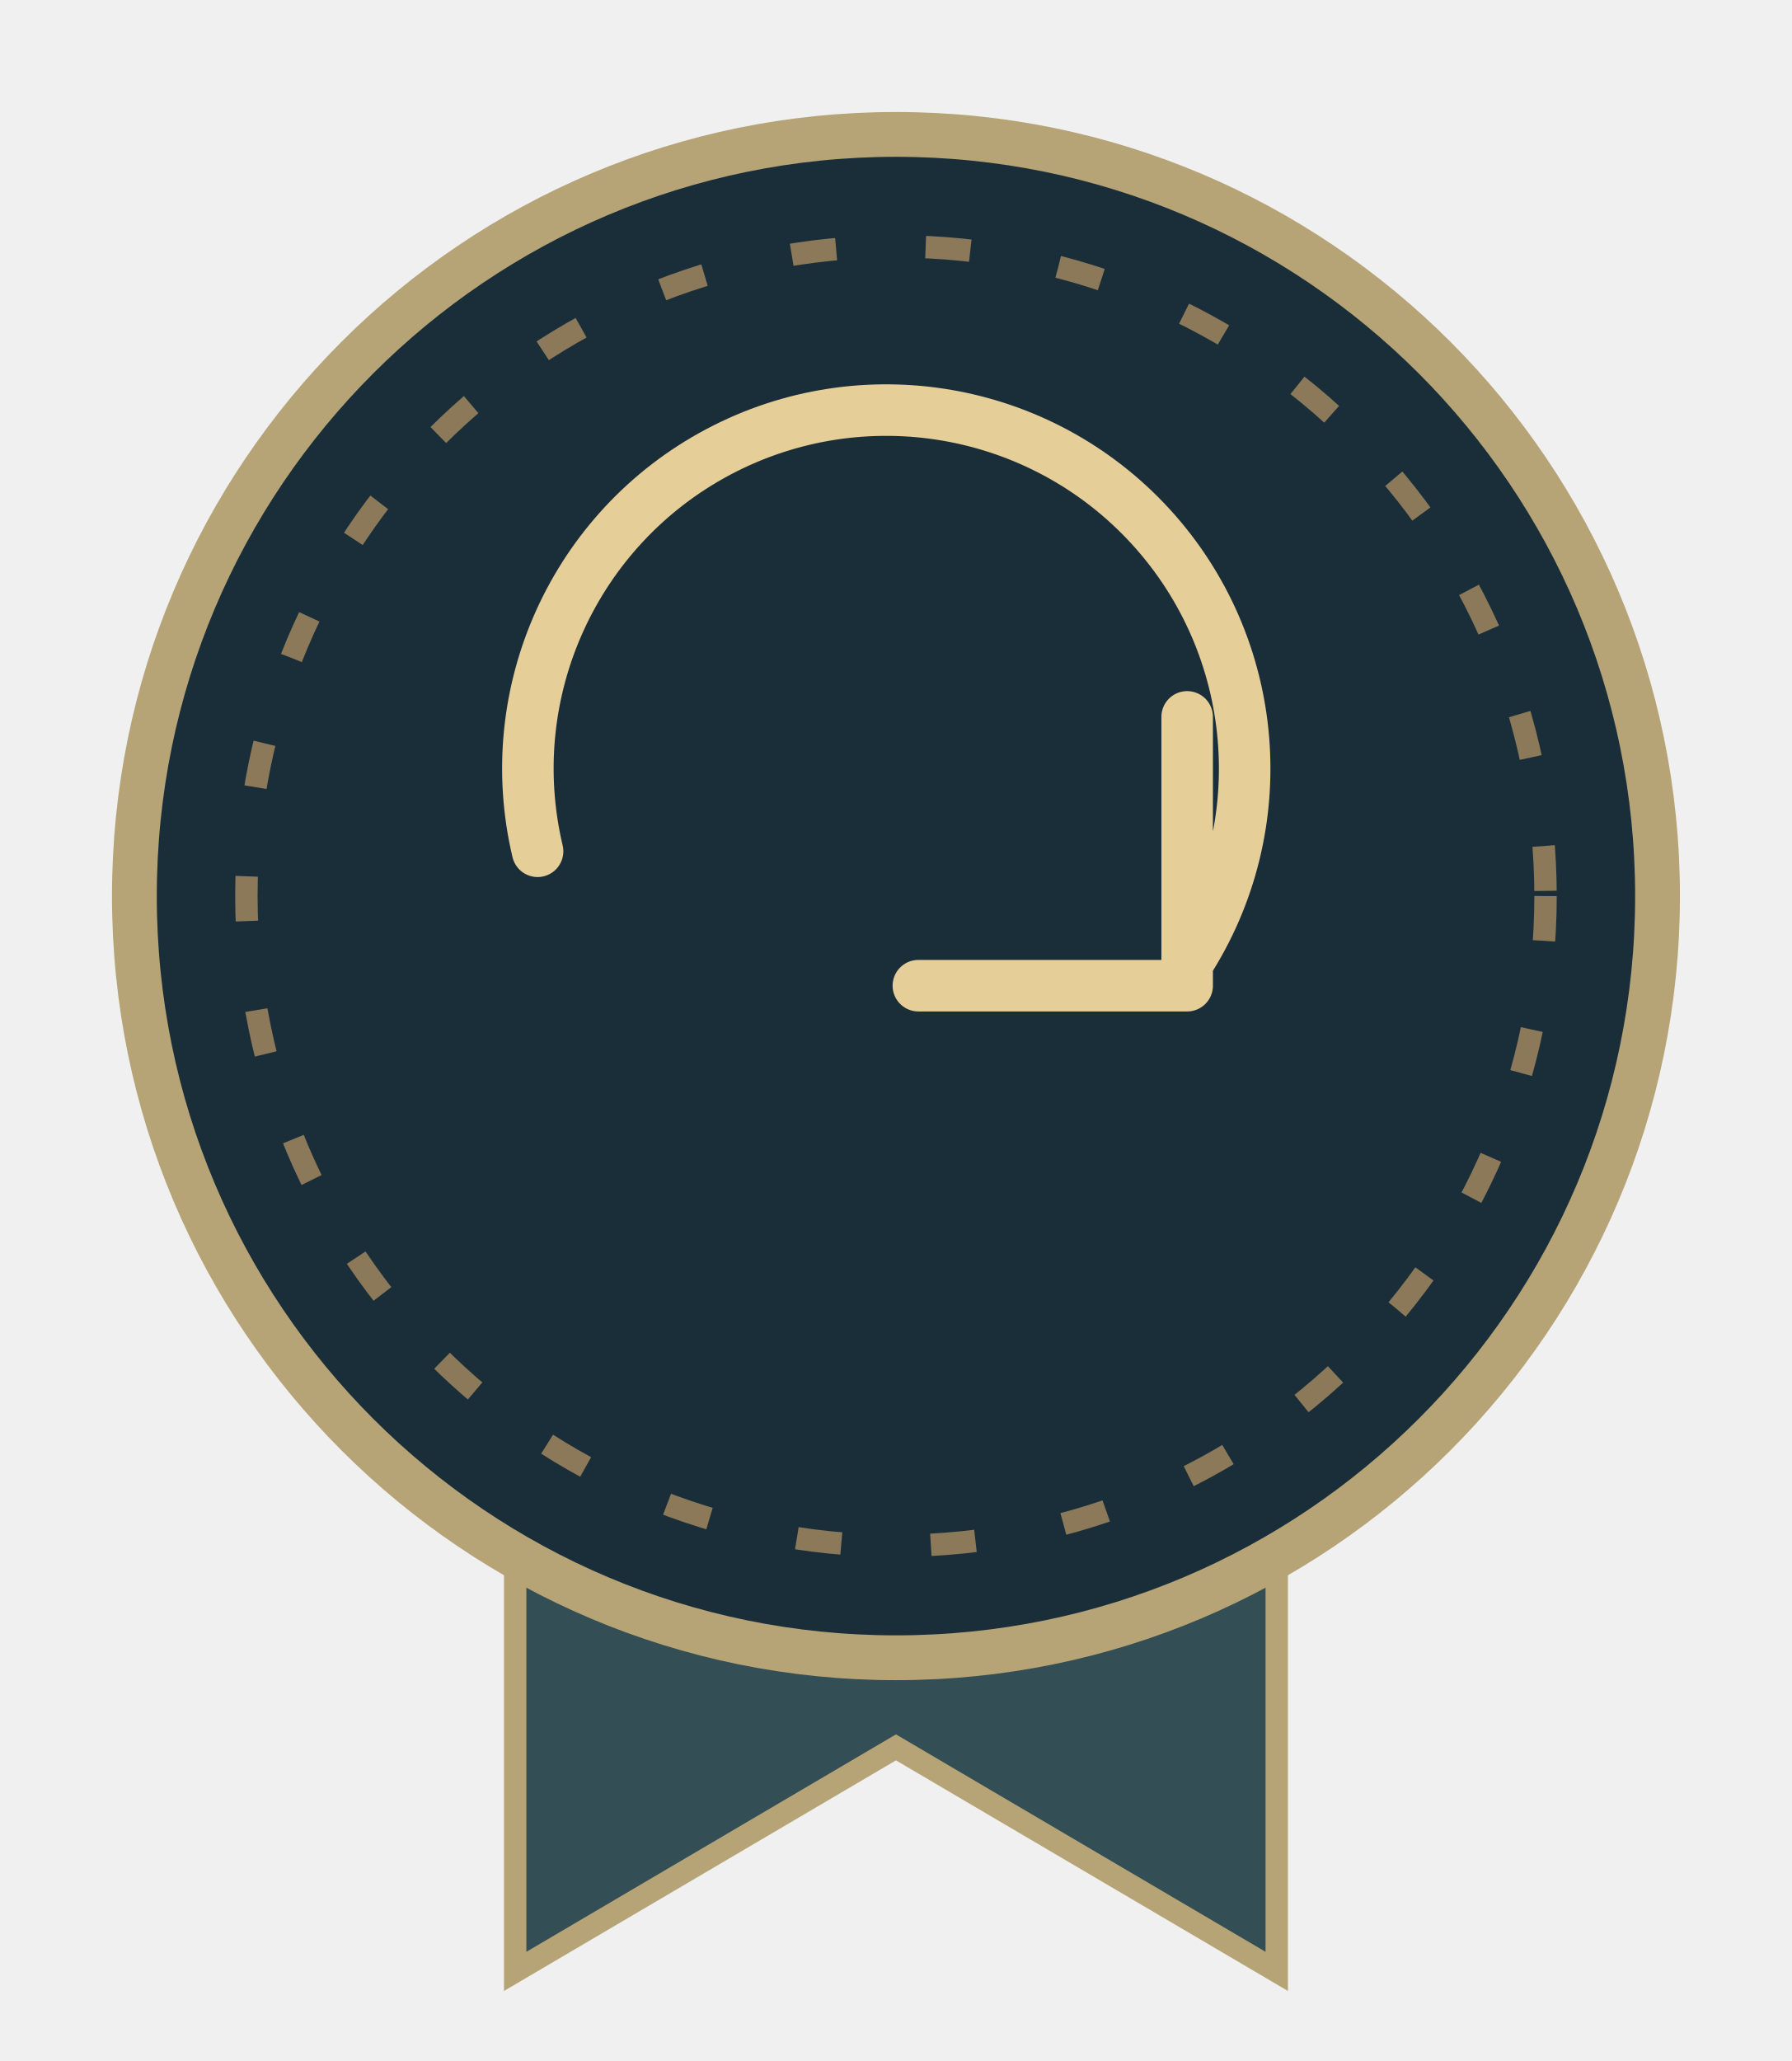
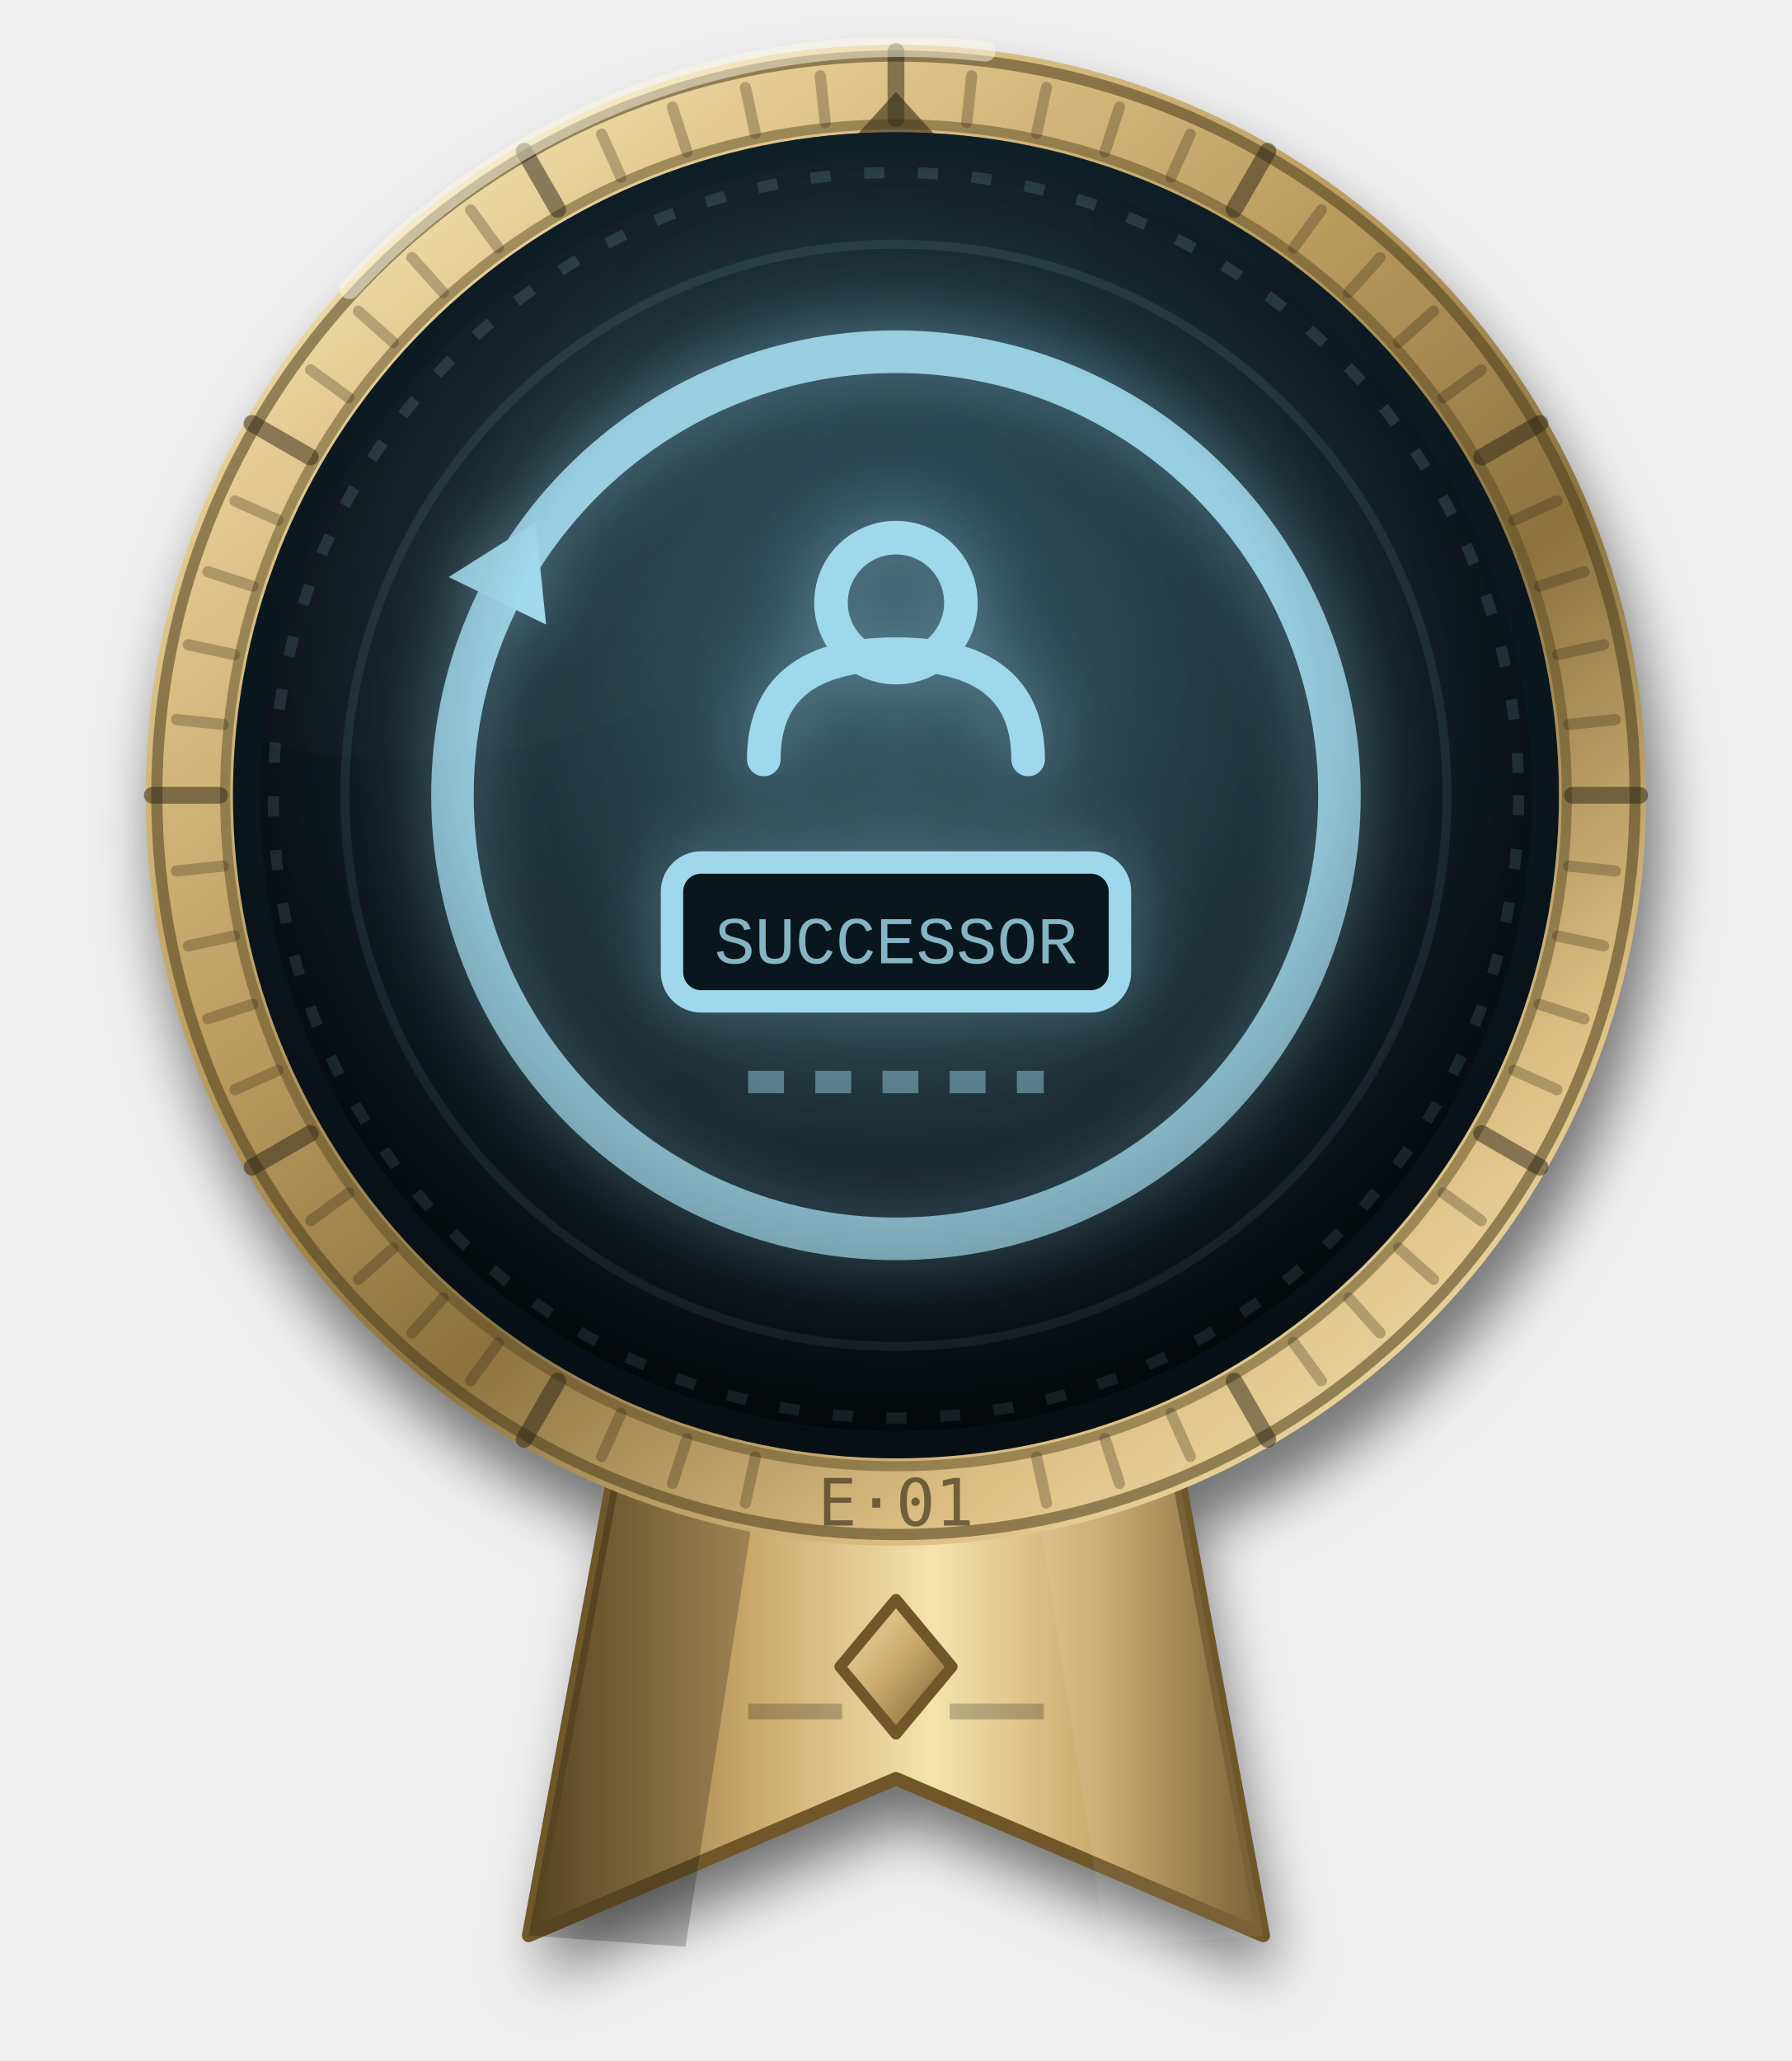
- <svg xmlns="http://www.w3.org/2000/svg" viewBox="0 0 80 92" role="img" aria-label="归航环">
-   <path d="M23 62v26l17-10 17 10V62" fill="#334e54" stroke="#b6a477" />
-   <circle cx="40" cy="40" r="34" fill="#192e38" stroke="#b6a477" stroke-width="2" />
-   <circle cx="40" cy="40" r="29" fill="none" stroke="#8b7959" stroke-dasharray="2 4" />
-   <path d="M24 38A16 16 0 1 1 53 43M53 32v12H41" fill="none" stroke="#e6ce98" stroke-width="2.3" stroke-linecap="round" stroke-linejoin="round" />
+ <svg xmlns="http://www.w3.org/2000/svg" viewBox="0 0 80 92" width="80" height="92" role="img" aria-label="归乡 · 归航环">
+   <defs>
+     <linearGradient id="ring-b01" x1=".12" y1="0" x2=".88" y2="1">
+       <stop offset="0" stop-color="#fdf3cd" />
+       <stop offset=".16" stop-color="#e3ca90" />
+       <stop offset=".4" stop-color="#b99b5d" />
+       <stop offset=".6" stop-color="#8b723f" />
+       <stop offset=".82" stop-color="#dcc083" />
+       <stop offset="1" stop-color="#f6e7b6" />
+     </linearGradient>
+     <linearGradient id="rb-b01" x1="0" y1="0" x2="1" y2="0">
+       <stop offset="0" stop-color="#6f5729" />
+       <stop offset=".3" stop-color="#c9a86a" />
+       <stop offset=".55" stop-color="#f4e3ae" />
+       <stop offset=".78" stop-color="#c9a86a" />
+       <stop offset="1" stop-color="#6f5729" />
+     </linearGradient>
+     <linearGradient id="gem-b01" x1="0" y1="0" x2="1" y2="1">
+       <stop offset="0" stop-color="#f4e3ae" />
+       <stop offset=".5" stop-color="#c9a86a" />
+       <stop offset="1" stop-color="#6f5729" />
+     </linearGradient>
+     <radialGradient id="face-b01" cx=".5" cy=".32" r=".82">
+       <stop offset="0" stop-color="#17313d" />
+       <stop offset=".5" stop-color="#0c1a22" />
+       <stop offset="1" stop-color="#04090d" />
+     </radialGradient>
+     <radialGradient id="amb-b01" cx=".5" cy=".45" r=".55">
+       <stop offset="0" stop-color="#9fd8ea" stop-opacity=".26" />
+       <stop offset=".62" stop-color="#9fd8ea" stop-opacity=".08" />
+       <stop offset="1" stop-color="#9fd8ea" stop-opacity="0" />
+     </radialGradient>
+     <radialGradient id="vig-b01" cx=".5" cy=".45" r=".55">
+       <stop offset=".55" stop-color="#000000" stop-opacity="0" />
+       <stop offset=".86" stop-color="#000000" stop-opacity=".34" />
+       <stop offset="1" stop-color="#000000" stop-opacity=".6" />
+     </radialGradient>
+     <linearGradient id="sh-b01" x1=".1" y1="0" x2=".7" y2="1">
+       <stop offset="0" stop-color="#ffffff" stop-opacity=".16" />
+       <stop offset=".45" stop-color="#ffffff" stop-opacity=".03" />
+       <stop offset="1" stop-color="#ffffff" stop-opacity="0" />
+     </linearGradient>
+     <linearGradient id="cone-b01" x1=".5" y1="0" x2=".5" y2="1">
+       <stop offset="0" stop-color="#fff3d8" stop-opacity=".3" />
+       <stop offset=".55" stop-color="#ffe6b4" stop-opacity=".12" />
+       <stop offset="1" stop-color="#ffe6b4" stop-opacity="0" />
+     </linearGradient>
+     <filter id="soft-b01" x="-40%" y="-40%" width="180%" height="180%">
+       <feGaussianBlur stdDeviation=".62" />
+     </filter>
+     <filter id="bloom-b01" x="-30%" y="-30%" width="160%" height="160%">
+       <feGaussianBlur stdDeviation="1.5" />
+     </filter>
+     <filter id="shad-b01" x="-40%" y="-40%" width="180%" height="180%">
+       <feGaussianBlur stdDeviation="1.35" />
+     </filter>
+     <clipPath id="clip-b01">
+       <circle cx="40" cy="35.5" r="28.4" />
+     </clipPath>
+   </defs>
+   <g filter="url(#shad-b01)" opacity=".55" transform="translate(.5 1.8)">
+     <path d="M29.4 55 H50.6 L56.4 86.4 L40 79.4 L23.6 86.4 Z" fill="#000000" />
+     <path d="M73.50 35.50 A33.5 33.5 0 1 1 6.50 35.50 A33.5 33.5 0 1 1 73.50 35.50 L69.60 35.50 A29.6 29.6 0 1 0 10.40 35.50 A29.6 29.6 0 1 0 69.60 35.50 Z" fill="#000000" />
+   </g>
+   <path d="M29.4 55 H50.6 L56.4 86.4 L40 79.4 L23.6 86.4 Z" fill="url(#rb-b01)" stroke="#6f5729" stroke-width=".6" stroke-linejoin="round" />
+   <path d="M29.4 55 L23.6 86.4 L30.6 86.9 L35.6 55 Z" fill="#000000" opacity=".22" />
+   <path d="M50.6 55 L56.4 86.4 L49.4 86.9 L44.4 55 Z" fill="#ffffff" opacity=".07" />
+   <path d="M30.4 55.6 H49.6" stroke="#000000" stroke-width="1.6" opacity=".3" />
+   <path d="M40 71.4 l2.5 3 l-2.5 3 l-2.5 -3 Z" fill="url(#gem-b01)" stroke="#6f5729" stroke-width=".5" stroke-linejoin="round" />
+   <path d="M33.4 76.4 H37.6 M42.4 76.4 H46.6" stroke="#000000" stroke-width=".7" opacity=".22" />
+   <path d="M73.50 35.50 A33.5 33.5 0 1 1 6.50 35.50 A33.5 33.5 0 1 1 73.50 35.50 L69.60 35.50 A29.6 29.6 0 1 0 10.40 35.50 A29.6 29.6 0 1 0 69.60 35.50 Z" fill="url(#ring-b01)" />
+   <circle cx="40" cy="35.5" r="33" fill="none" stroke="#4b3d1c" stroke-opacity=".55" stroke-width=".5" />
+   <circle cx="40" cy="35.5" r="29.95" fill="none" stroke="#5a4a24" stroke-opacity=".5" stroke-width=".45" />
+   <path d="M70.20 35.50 L73.20 35.50" stroke="#2b2314" stroke-opacity="0.5" stroke-width="0.75" stroke-linecap="round" />
+   <path d="M70.03 38.66 L72.12 38.88" stroke="#2b2314" stroke-opacity="0.28" stroke-width="0.5" stroke-linecap="round" />
+   <path d="M69.54 41.78 L71.59 42.22" stroke="#2b2314" stroke-opacity="0.28" stroke-width="0.5" stroke-linecap="round" />
+   <path d="M68.72 44.83 L70.72 45.48" stroke="#2b2314" stroke-opacity="0.28" stroke-width="0.5" stroke-linecap="round" />
+   <path d="M67.59 47.78 L69.51 48.64" stroke="#2b2314" stroke-opacity="0.28" stroke-width="0.5" stroke-linecap="round" />
+   <path d="M66.15 50.60 L68.75 52.10" stroke="#2b2314" stroke-opacity="0.5" stroke-width="0.75" stroke-linecap="round" />
+   <path d="M64.43 53.25 L66.13 54.49" stroke="#2b2314" stroke-opacity="0.28" stroke-width="0.5" stroke-linecap="round" />
+   <path d="M62.44 55.71 L64.00 57.11" stroke="#2b2314" stroke-opacity="0.28" stroke-width="0.5" stroke-linecap="round" />
+   <path d="M60.21 57.94 L61.61 59.50" stroke="#2b2314" stroke-opacity="0.28" stroke-width="0.5" stroke-linecap="round" />
+   <path d="M57.75 59.93 L58.99 61.63" stroke="#2b2314" stroke-opacity="0.28" stroke-width="0.5" stroke-linecap="round" />
+   <path d="M55.10 61.65 L56.60 64.25" stroke="#2b2314" stroke-opacity="0.5" stroke-width="0.75" stroke-linecap="round" />
+   <path d="M52.28 63.09 L53.14 65.01" stroke="#2b2314" stroke-opacity="0.28" stroke-width="0.5" stroke-linecap="round" />
+   <path d="M49.33 64.22 L49.98 66.22" stroke="#2b2314" stroke-opacity="0.28" stroke-width="0.5" stroke-linecap="round" />
+   <path d="M46.28 65.04 L46.72 67.09" stroke="#2b2314" stroke-opacity="0.28" stroke-width="0.5" stroke-linecap="round" />
+   <path d="M33.72 65.04 L33.28 67.09" stroke="#2b2314" stroke-opacity="0.28" stroke-width="0.5" stroke-linecap="round" />
+   <path d="M30.67 64.22 L30.02 66.22" stroke="#2b2314" stroke-opacity="0.28" stroke-width="0.5" stroke-linecap="round" />
+   <path d="M27.72 63.09 L26.86 65.01" stroke="#2b2314" stroke-opacity="0.28" stroke-width="0.5" stroke-linecap="round" />
+   <path d="M24.90 61.65 L23.40 64.25" stroke="#2b2314" stroke-opacity="0.5" stroke-width="0.75" stroke-linecap="round" />
+   <path d="M22.25 59.93 L21.01 61.63" stroke="#2b2314" stroke-opacity="0.28" stroke-width="0.5" stroke-linecap="round" />
+   <path d="M19.79 57.94 L18.39 59.50" stroke="#2b2314" stroke-opacity="0.28" stroke-width="0.5" stroke-linecap="round" />
+   <path d="M17.56 55.71 L16.00 57.11" stroke="#2b2314" stroke-opacity="0.28" stroke-width="0.5" stroke-linecap="round" />
+   <path d="M15.57 53.25 L13.87 54.49" stroke="#2b2314" stroke-opacity="0.28" stroke-width="0.5" stroke-linecap="round" />
+   <path d="M13.85 50.60 L11.25 52.10" stroke="#2b2314" stroke-opacity="0.5" stroke-width="0.75" stroke-linecap="round" />
+   <path d="M12.41 47.78 L10.49 48.64" stroke="#2b2314" stroke-opacity="0.28" stroke-width="0.5" stroke-linecap="round" />
+   <path d="M11.28 44.83 L9.28 45.48" stroke="#2b2314" stroke-opacity="0.28" stroke-width="0.5" stroke-linecap="round" />
+   <path d="M10.46 41.78 L8.41 42.22" stroke="#2b2314" stroke-opacity="0.28" stroke-width="0.5" stroke-linecap="round" />
+   <path d="M9.97 38.66 L7.88 38.88" stroke="#2b2314" stroke-opacity="0.28" stroke-width="0.5" stroke-linecap="round" />
+   <path d="M9.80 35.50 L6.80 35.50" stroke="#2b2314" stroke-opacity="0.5" stroke-width="0.75" stroke-linecap="round" />
+   <path d="M9.97 32.34 L7.88 32.12" stroke="#2b2314" stroke-opacity="0.28" stroke-width="0.5" stroke-linecap="round" />
+   <path d="M10.46 29.22 L8.41 28.78" stroke="#2b2314" stroke-opacity="0.28" stroke-width="0.5" stroke-linecap="round" />
+   <path d="M11.28 26.17 L9.28 25.52" stroke="#2b2314" stroke-opacity="0.28" stroke-width="0.5" stroke-linecap="round" />
+   <path d="M12.41 23.22 L10.49 22.36" stroke="#2b2314" stroke-opacity="0.28" stroke-width="0.5" stroke-linecap="round" />
+   <path d="M13.85 20.40 L11.25 18.90" stroke="#2b2314" stroke-opacity="0.5" stroke-width="0.75" stroke-linecap="round" />
+   <path d="M15.57 17.75 L13.87 16.51" stroke="#2b2314" stroke-opacity="0.28" stroke-width="0.5" stroke-linecap="round" />
+   <path d="M17.56 15.29 L16.00 13.89" stroke="#2b2314" stroke-opacity="0.28" stroke-width="0.5" stroke-linecap="round" />
+   <path d="M19.79 13.06 L18.39 11.50" stroke="#2b2314" stroke-opacity="0.28" stroke-width="0.5" stroke-linecap="round" />
+   <path d="M22.25 11.07 L21.01 9.37" stroke="#2b2314" stroke-opacity="0.28" stroke-width="0.5" stroke-linecap="round" />
+   <path d="M24.90 9.35 L23.40 6.75" stroke="#2b2314" stroke-opacity="0.5" stroke-width="0.75" stroke-linecap="round" />
+   <path d="M27.72 7.91 L26.86 5.99" stroke="#2b2314" stroke-opacity="0.28" stroke-width="0.5" stroke-linecap="round" />
+   <path d="M30.67 6.78 L30.02 4.78" stroke="#2b2314" stroke-opacity="0.28" stroke-width="0.5" stroke-linecap="round" />
+   <path d="M33.72 5.96 L33.28 3.91" stroke="#2b2314" stroke-opacity="0.28" stroke-width="0.5" stroke-linecap="round" />
+   <path d="M36.84 5.47 L36.62 3.38" stroke="#2b2314" stroke-opacity="0.28" stroke-width="0.5" stroke-linecap="round" />
+   <path d="M40.00 5.30 L40.00 2.30" stroke="#2b2314" stroke-opacity="0.5" stroke-width="0.75" stroke-linecap="round" />
+   <path d="M43.16 5.47 L43.38 3.38" stroke="#2b2314" stroke-opacity="0.28" stroke-width="0.5" stroke-linecap="round" />
+   <path d="M46.28 5.96 L46.72 3.91" stroke="#2b2314" stroke-opacity="0.28" stroke-width="0.5" stroke-linecap="round" />
+   <path d="M49.33 6.78 L49.98 4.78" stroke="#2b2314" stroke-opacity="0.28" stroke-width="0.5" stroke-linecap="round" />
+   <path d="M52.28 7.91 L53.14 5.99" stroke="#2b2314" stroke-opacity="0.28" stroke-width="0.5" stroke-linecap="round" />
+   <path d="M55.10 9.35 L56.60 6.75" stroke="#2b2314" stroke-opacity="0.5" stroke-width="0.75" stroke-linecap="round" />
+   <path d="M57.75 11.07 L58.99 9.37" stroke="#2b2314" stroke-opacity="0.28" stroke-width="0.5" stroke-linecap="round" />
+   <path d="M60.21 13.06 L61.61 11.50" stroke="#2b2314" stroke-opacity="0.28" stroke-width="0.5" stroke-linecap="round" />
+   <path d="M62.44 15.29 L64.00 13.89" stroke="#2b2314" stroke-opacity="0.28" stroke-width="0.5" stroke-linecap="round" />
+   <path d="M64.43 17.75 L66.13 16.51" stroke="#2b2314" stroke-opacity="0.28" stroke-width="0.5" stroke-linecap="round" />
+   <path d="M66.15 20.40 L68.75 18.90" stroke="#2b2314" stroke-opacity="0.5" stroke-width="0.75" stroke-linecap="round" />
+   <path d="M67.59 23.22 L69.51 22.36" stroke="#2b2314" stroke-opacity="0.28" stroke-width="0.5" stroke-linecap="round" />
+   <path d="M68.72 26.17 L70.72 25.52" stroke="#2b2314" stroke-opacity="0.28" stroke-width="0.5" stroke-linecap="round" />
+   <path d="M69.54 29.22 L71.59 28.78" stroke="#2b2314" stroke-opacity="0.28" stroke-width="0.5" stroke-linecap="round" />
+   <path d="M70.03 32.34 L72.12 32.12" stroke="#2b2314" stroke-opacity="0.28" stroke-width="0.5" stroke-linecap="round" />
+   <path d="M40 4.1 l1.9 2.1 l-1.9 2.1 l-1.9 -2.1 Z" fill="#3a3016" opacity=".62" />
+   <text x="40" y="68.1" font-family="Consolas,monospace" font-size="2.9" fill="#2f2612" fill-opacity=".62" text-anchor="middle">E·01</text>
+   <circle cx="40" cy="35.5" r="29.6" fill="url(#face-b01)" />
+   <g clip-path="url(#clip-b01)">
+     <circle cx="40" cy="35.5" r="29.6" fill="url(#amb-b01)" />
+     <circle cx="40" cy="35.5" r="27.8" fill="none" stroke="#9fd8ea" stroke-width=".5" stroke-opacity=".22" stroke-dasharray=".9 1.5" />
+     <circle cx="40" cy="35.5" r="24.6" fill="none" stroke="#9fd8ea" stroke-width=".4" stroke-opacity=".12" />
+     <g transform="translate(40 35.5)">
+       <g filter="url(#bloom-b01)" opacity=".45">
+         <circle r="19.8" fill="none" stroke="#9fd8ea" stroke-width="1.9" opacity=".92" />
+         <path d="M-16.09 -12.19 L-15.62 -7.62 L-19.97 -9.74 Z" fill="#9fd8ea" fill-opacity="1" />
+         <circle cx="0" cy="-8.6" r="2.9" fill="none" stroke="#9fd8ea" stroke-width="1.5" />
+         <path d="M-5.9 -1.6 Q-5.9 -6.3 0 -6.3 Q5.9 -6.3 5.9 -1.6" fill="none" stroke="#9fd8ea" stroke-width="1.5" stroke-linecap="round" />
+         <rect x="-10" y="3" width="20" height="6.2" rx="1.3" fill="#0a161d" stroke="#9fd8ea" stroke-width="1" />
+         <text x="0" y="7.5" font-family="Consolas,&quot;Cascadia Mono&quot;,&quot;Courier New&quot;,monospace" font-size="3" fill="#9fd8ea" fill-opacity="0.82" text-anchor="middle">SUCCESSOR</text>
+         <path d="M-6.6 12.8 h13.2" stroke="#9fd8ea" stroke-width="1" opacity=".45" stroke-dasharray="1.6 1.4" />
+       </g>
+       <g>
+         <circle r="19.8" fill="none" stroke="#9fd8ea" stroke-width="1.9" opacity=".92" />
+         <path d="M-16.09 -12.19 L-15.62 -7.62 L-19.97 -9.74 Z" fill="#9fd8ea" fill-opacity="1" />
+         <circle cx="0" cy="-8.6" r="2.9" fill="none" stroke="#9fd8ea" stroke-width="1.5" />
+         <path d="M-5.9 -1.6 Q-5.9 -6.3 0 -6.3 Q5.9 -6.3 5.9 -1.6" fill="none" stroke="#9fd8ea" stroke-width="1.5" stroke-linecap="round" />
+         <rect x="-10" y="3" width="20" height="6.2" rx="1.3" fill="#0a161d" stroke="#9fd8ea" stroke-width="1" />
+         <text x="0" y="7.5" font-family="Consolas,&quot;Cascadia Mono&quot;,&quot;Courier New&quot;,monospace" font-size="3" fill="#9fd8ea" fill-opacity="0.82" text-anchor="middle">SUCCESSOR</text>
+         <path d="M-6.6 12.8 h13.2" stroke="#9fd8ea" stroke-width="1" opacity=".45" stroke-dasharray="1.6 1.4" />
+       </g>
+     </g>
+     <ellipse cx="25.4" cy="15.2" rx="25" ry="16.5" fill="url(#sh-b01)" transform="rotate(-28 25.4 15.2)" />
+     <circle cx="40" cy="35.5" r="29.6" fill="url(#vig-b01)" />
+     <circle cx="40" cy="35.5" r="29.3" fill="none" stroke="#ffffff" stroke-width=".5" stroke-opacity=".14" />
+   </g>
+   <path d="M15.6 12.9 A33.5 33.5 0 0 1 44 2.3" fill="none" stroke="#fffbe8" stroke-width=".9" stroke-opacity=".5" stroke-linecap="round" />
</svg>
